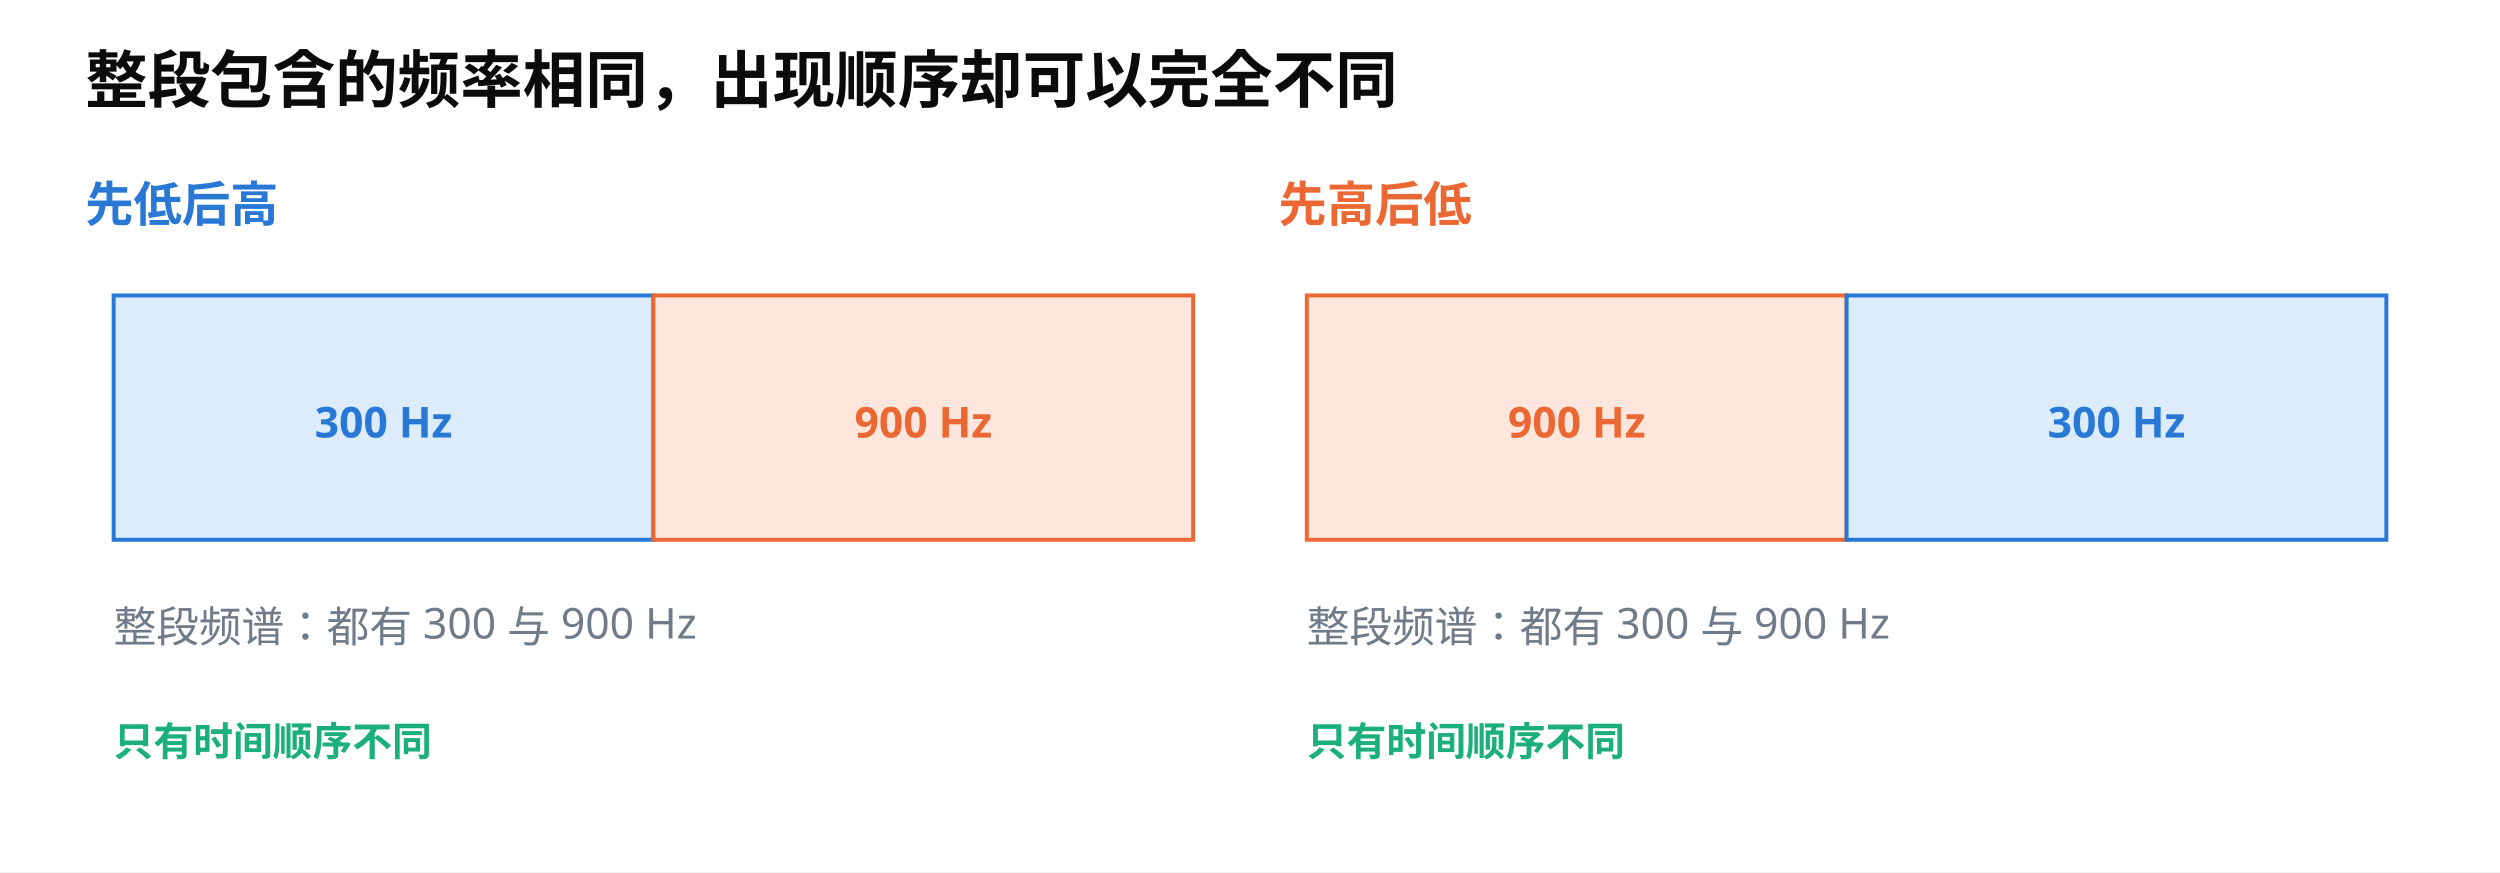
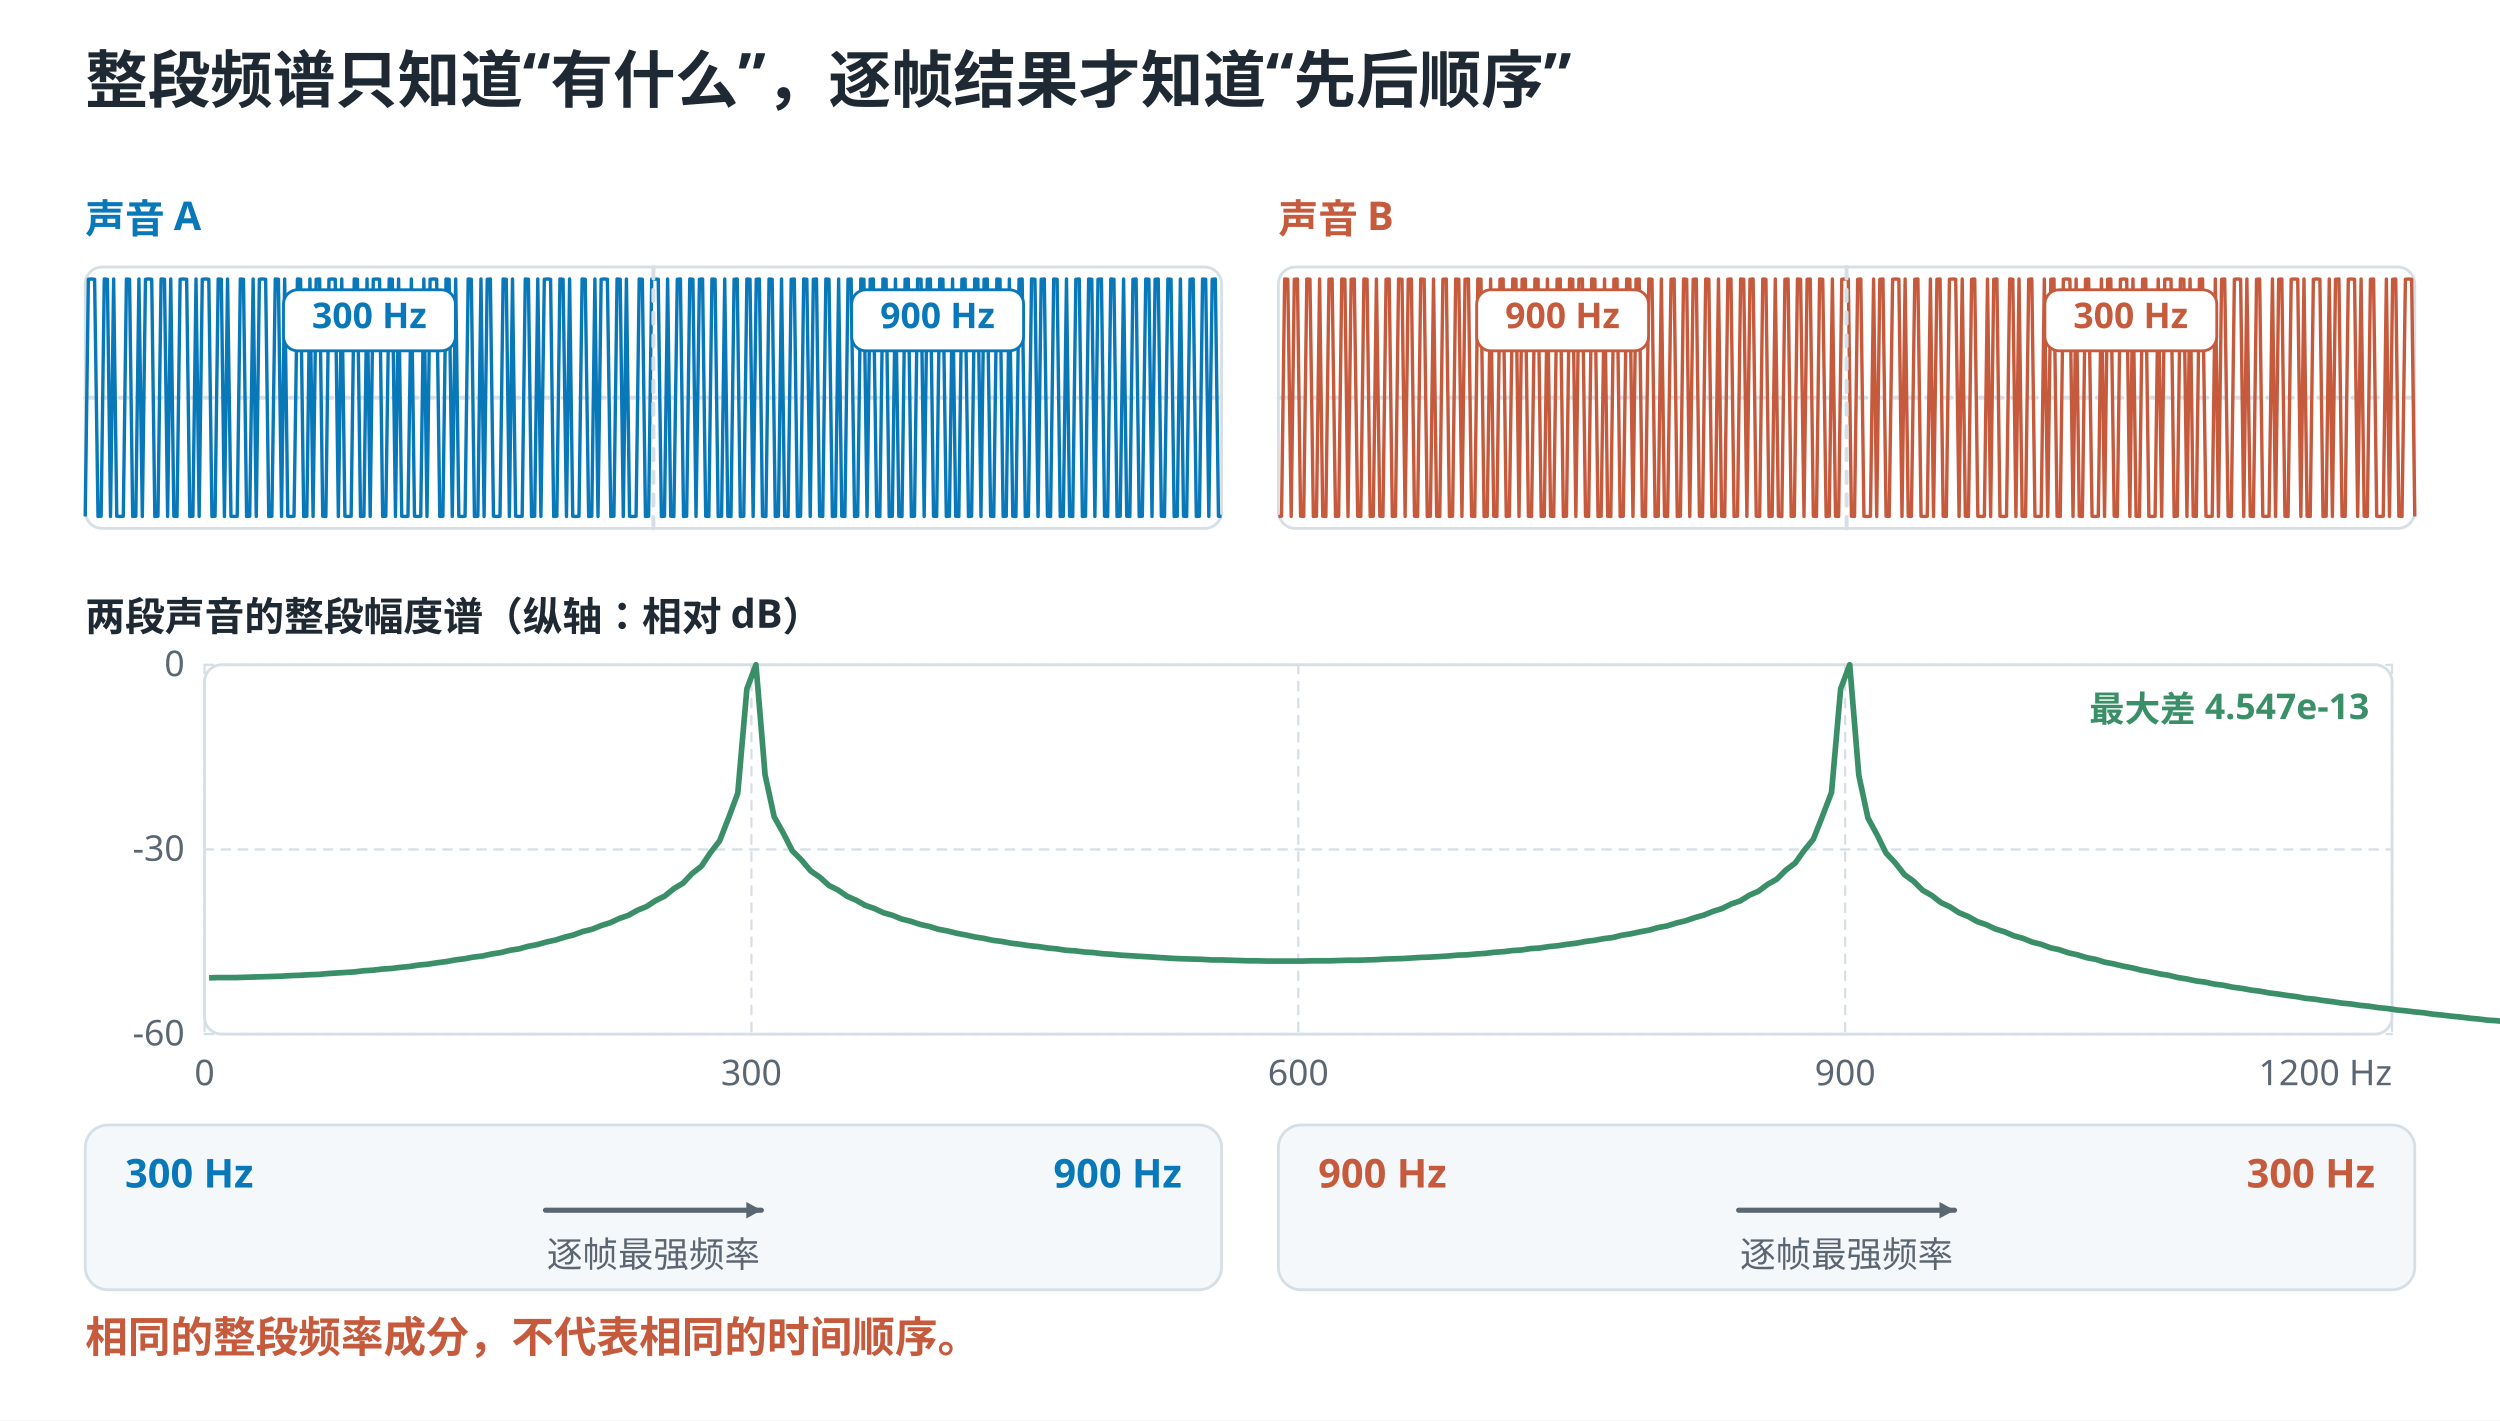
- <svg xmlns="http://www.w3.org/2000/svg" viewBox="0 0 880 307" width="880" height="307" font-family="Microsoft YaHei, PingFang SC, Noto Sans SC, Hiragino Sans GB, sans-serif" fill="#0b0b0b" role="img" aria-label="相同全局频率成分的两种时间顺序">
-   <rect width="880" height="307" fill="#ffffff" />
-   <text x="30" y="36" font-size="22" font-weight="700" fill="#0b0b0b" text-anchor="start">整段包含的频率相同，出现顺序却可以完全不同</text>
-   <text x="30" y="78" font-size="17" font-weight="700" fill="#2a78d6" text-anchor="start">先低后高</text>
-   <rect x="40" y="104" width="190" height="86" rx="0" fill="#ddecfb" stroke="#2a78d6" stroke-width="1.4" />
-   <rect x="230" y="104" width="190" height="86" rx="0" fill="#fde7dc" stroke="#eb6834" stroke-width="1.4" />
-   <text x="135" y="154" font-size="15" font-weight="700" fill="#2a78d6" text-anchor="middle">300 Hz</text>
-   <text x="325" y="154" font-size="15" font-weight="700" fill="#eb6834" text-anchor="middle">900 Hz</text>
-   <text x="40" y="226" font-size="15" font-weight="400" fill="#6f7b89" text-anchor="start">整段频谱：都有 300 与 900 Hz</text>
-   <text x="40" y="266" font-size="14" font-weight="700" fill="#1baf7a" text-anchor="start">只有时间顺序不同</text>
-   <text x="450" y="78" font-size="17" font-weight="700" fill="#eb6834" text-anchor="start">先高后低</text>
-   <rect x="460" y="104" width="190" height="86" rx="0" fill="#fde7dc" stroke="#eb6834" stroke-width="1.4" />
-   <rect x="650" y="104" width="190" height="86" rx="0" fill="#ddecfb" stroke="#2a78d6" stroke-width="1.4" />
-   <text x="555" y="154" font-size="15" font-weight="700" fill="#eb6834" text-anchor="middle">900 Hz</text>
-   <text x="745" y="154" font-size="15" font-weight="700" fill="#2a78d6" text-anchor="middle">300 Hz</text>
-   <text x="460" y="226" font-size="15" font-weight="400" fill="#6f7b89" text-anchor="start">整段频谱：都有 300 与 900 Hz</text>
-   <text x="460" y="266" font-size="14" font-weight="700" fill="#1baf7a" text-anchor="start">只有时间顺序不同</text>
+ <svg xmlns="http://www.w3.org/2000/svg" viewBox="0 0 880 500" width="880" height="500" font-family="Microsoft YaHei, PingFang SC, Noto Sans SC, Hiragino Sans GB, sans-serif" fill="#1f2933" role="img" aria-label="两段频率顺序相反的声音拥有几乎相同的整段幅度谱但逐帧结果相反">
+   <rect width="880" height="500" fill="#fff" />
+   <text x="30.0" y="36.0" font-size="22" font-weight="700" fill="#1f2933" text-anchor="start">整段频谱只知道“有什么”，逐帧结果才知道“先后顺序”</text>
+   <text x="30.0" y="82.0" font-size="14" font-weight="700" fill="#0878b9" text-anchor="start">声音 A</text>
+   <rect x="30.0" y="94.0" width="400.0" height="92.0" rx="6" fill="#fff" stroke="#d7dfe6" stroke-width="1" />
+   <line x1="30.0" y1="140.0" x2="430.0" y2="140.0" stroke="#d7dfe6" stroke-width="1.4" stroke-dasharray="3 3" stroke-linecap="round" />
+   <polyline points="30.0,181.8 31.1,98.3 32.2,98.2 33.3,98.3 34.5,181.8 35.6,181.7 36.7,98.2 37.8,98.3 38.9,181.8 40.0,98.2 41.1,181.7 42.3,181.8 43.4,181.7 44.5,98.2 45.6,98.3 46.7,181.8 47.8,181.7 48.9,98.2 50.1,181.8 51.2,98.3 52.3,98.2 53.4,98.3 54.5,181.8 55.6,181.7 56.7,98.2 57.9,98.3 59.0,181.8 60.1,98.2 61.2,181.7 62.3,181.8 63.4,98.3 64.5,98.2 65.7,98.3 66.8,181.8 67.9,181.7 69.0,98.2 70.1,181.8 71.2,98.3 72.3,98.2 73.5,98.3 74.6,181.8 75.7,181.7 76.8,98.2 77.9,98.3 79.0,181.8 80.1,98.2 81.3,181.7 82.4,181.8 83.5,181.7 84.6,98.2 85.7,98.3 86.8,181.8 87.9,181.7 89.1,98.2 90.2,181.8 91.3,98.3 92.4,98.2 93.5,98.3 94.6,181.8 95.7,181.7 96.9,98.2 98.0,98.3 99.1,181.8 100.2,98.2 101.3,181.7 102.4,181.8 103.5,181.7 104.7,98.2 105.8,98.3 106.9,181.8 108.0,181.7 109.1,98.2 110.2,181.8 111.3,98.3 112.5,98.2 113.6,181.7 114.7,181.8 115.8,98.3 116.9,98.2 118.0,98.3 119.1,181.8 120.3,98.2 121.4,181.7 122.5,181.8 123.6,181.7 124.7,98.2 125.8,98.3 126.9,181.8 128.1,181.7 129.2,98.2 130.3,181.8 131.4,98.3 132.5,98.2 133.6,98.3 134.7,181.8 135.8,181.7 137.0,98.2 138.1,98.3 139.2,181.8 140.3,98.2 141.4,181.7 142.5,181.8 143.6,181.7 144.8,98.2 145.9,181.7 147.0,181.8 148.1,181.7 149.2,98.2 150.3,181.8 151.4,98.3 152.6,98.2 153.7,98.3 154.8,181.8 155.9,181.7 157.0,98.2 158.1,98.3 159.2,181.8 160.4,98.2 161.5,181.7 162.6,181.8 163.7,181.7 164.8,98.2 165.9,98.3 167.0,181.8 168.2,181.7 169.3,98.2 170.4,181.8 171.5,98.3 172.6,98.2 173.7,181.7 174.8,181.8 176.0,181.7 177.1,98.2 178.2,98.3 179.3,181.8 180.4,98.2 181.5,181.7 182.6,181.8 183.8,181.7 184.9,98.2 186.0,98.3 187.1,181.8 188.2,181.7 189.3,98.2 190.4,181.8 191.6,98.3 192.7,98.2 193.8,98.3 194.9,181.8 196.0,181.7 197.1,98.2 198.2,98.3 199.4,181.8 200.5,98.2 201.6,181.7 202.7,181.8 203.8,181.7 204.9,98.2 206.0,98.3 207.2,181.8 208.3,181.7 209.4,98.2 210.5,181.8 211.6,98.3 212.7,98.2 213.8,98.3 215.0,181.8 216.1,181.7 217.2,98.2 218.3,98.3 219.4,181.8 220.5,98.2 221.6,181.7 222.8,181.8 223.9,181.7 225.0,98.2 226.1,98.3 227.2,181.8 228.3,181.7 229.4,98.2 230.6,98.2 231.7,98.3 232.8,181.8 233.9,181.7 235.0,98.2 236.1,181.7 237.2,181.8 238.4,98.3 239.5,98.2 240.6,181.8 241.7,181.7 242.8,98.2 243.9,98.3 245.0,181.8 246.2,98.3 247.3,98.2 248.4,181.7 249.5,181.8 250.6,98.2 251.7,98.3 252.8,181.8 254.0,181.7 255.1,98.2 256.2,181.7 257.3,181.8 258.4,98.3 259.5,98.2 260.6,181.8 261.8,181.7 262.9,98.2 264.0,98.3 265.1,181.8 266.2,98.3 267.3,98.2 268.4,181.7 269.6,181.8 270.7,98.2 271.8,98.3 272.9,181.8 274.0,181.7 275.1,98.2 276.2,181.7 277.4,181.8 278.5,98.3 279.6,98.2 280.7,181.8 281.8,181.7 282.9,98.2 284.0,98.3 285.2,181.8 286.3,98.3 287.4,98.2 288.5,181.7 289.6,181.8 290.7,98.2 291.8,98.3 293.0,181.8 294.1,181.7 295.2,98.2 296.3,181.7 297.4,181.8 298.5,98.3 299.6,98.2 300.8,181.8 301.9,181.7 303.0,98.2 304.1,98.3 305.2,181.8 306.3,98.3 307.4,98.2 308.6,181.7 309.7,181.8 310.8,98.2 311.9,98.3 313.0,181.8 314.1,181.7 315.2,98.2 316.4,181.7 317.5,181.8 318.6,98.3 319.7,98.2 320.8,181.8 321.9,181.7 323.0,98.2 324.2,98.3 325.3,181.8 326.4,98.3 327.5,98.2 328.6,181.7 329.7,181.8 330.8,98.2 331.9,98.3 333.1,181.8 334.2,181.7 335.3,98.2 336.4,181.7 337.5,181.8 338.6,98.3 339.7,98.2 340.9,181.8 342.0,181.7 343.1,98.2 344.2,98.3 345.3,181.8 346.4,98.3 347.5,98.2 348.7,181.7 349.8,181.8 350.9,98.2 352.0,98.3 353.1,181.8 354.2,181.7 355.3,98.2 356.5,181.7 357.6,181.8 358.7,98.3 359.8,98.2 360.9,181.8 362.0,181.7 363.1,98.2 364.3,98.3 365.4,181.8 366.5,98.3 367.6,98.2 368.7,181.7 369.8,181.8 370.9,98.2 372.1,98.3 373.2,181.8 374.3,181.7 375.4,98.2 376.5,181.7 377.6,181.8 378.7,98.3 379.9,98.2 381.0,181.8 382.1,181.7 383.2,98.2 384.3,98.3 385.4,181.8 386.5,98.3 387.7,98.2 388.8,181.7 389.9,181.8 391.0,98.2 392.1,98.3 393.2,181.8 394.3,181.7 395.5,98.2 396.6,181.7 397.7,181.8 398.8,98.3 399.9,98.2 401.0,181.8 402.1,181.7 403.3,98.2 404.4,98.3 405.5,181.8 406.6,98.3 407.7,98.2 408.8,181.7 409.9,181.8 411.1,98.2 412.2,98.3 413.3,181.8 414.4,181.7 415.5,98.2 416.6,181.7 417.7,181.8 418.9,98.3 420.0,98.2 421.1,181.8 422.2,181.7 423.3,98.2 424.4,98.3 425.5,181.8 426.7,98.3 427.8,98.2 428.9,181.7 430.0,181.8" fill="none" stroke="#0878b9" stroke-width="1.2" stroke-linejoin="round" />
+   <line x1="230.0" y1="94.0" x2="230.0" y2="186.0" stroke="#d7dfe6" stroke-width="1.4" stroke-dasharray="4 4" stroke-linecap="round" />
+   <rect x="99.8" y="102.0" width="60.5" height="21.5" rx="5" fill="#fff" stroke="#0878b9" stroke-width="1" />
+   <text x="130.0" y="115.5" font-size="12.5" font-weight="700" fill="#0878b9" text-anchor="middle">300 Hz</text>
+   <rect x="299.8" y="102.0" width="60.5" height="21.5" rx="5" fill="#fff" stroke="#0878b9" stroke-width="1" />
+   <text x="330.0" y="115.5" font-size="12.5" font-weight="700" fill="#0878b9" text-anchor="middle">900 Hz</text>
+   <text x="450.0" y="82.0" font-size="14" font-weight="700" fill="#c65a3d" text-anchor="start">声音 B</text>
+   <rect x="450.0" y="94.0" width="400.0" height="92.0" rx="6" fill="#fff" stroke="#d7dfe6" stroke-width="1" />
+   <line x1="450.0" y1="140.0" x2="850.0" y2="140.0" stroke="#d7dfe6" stroke-width="1.4" stroke-dasharray="3 3" stroke-linecap="round" />
+   <polyline points="450.0,181.8 451.1,181.7 452.2,98.2 453.3,98.3 454.5,181.8 455.6,98.3 456.7,98.2 457.8,181.7 458.9,181.8 460.0,98.2 461.1,98.3 462.3,181.8 463.4,181.7 464.5,98.2 465.6,181.7 466.7,181.8 467.8,98.3 468.9,98.2 470.1,181.8 471.2,181.7 472.3,98.2 473.4,98.3 474.5,181.8 475.6,98.3 476.7,98.2 477.9,181.7 479.0,181.8 480.1,98.2 481.2,98.3 482.3,181.8 483.4,181.7 484.5,98.2 485.7,181.7 486.8,181.8 487.9,98.3 489.0,98.2 490.1,181.8 491.2,181.7 492.3,98.2 493.5,98.3 494.6,181.8 495.7,98.3 496.8,98.2 497.9,181.7 499.0,181.8 500.1,98.2 501.3,98.3 502.4,181.8 503.5,181.7 504.6,98.2 505.7,181.7 506.8,181.8 507.9,98.3 509.1,98.2 510.2,181.8 511.3,181.7 512.4,98.2 513.5,98.3 514.6,181.8 515.7,98.3 516.9,98.2 518.0,181.7 519.1,181.8 520.2,98.2 521.3,98.3 522.4,181.8 523.5,181.7 524.7,98.2 525.8,181.7 526.9,181.8 528.0,98.3 529.1,98.2 530.2,181.8 531.3,181.7 532.5,98.2 533.6,98.3 534.7,181.8 535.8,98.3 536.9,98.2 538.0,181.7 539.1,181.8 540.3,98.2 541.4,98.3 542.5,181.8 543.6,181.7 544.7,98.2 545.8,181.7 546.9,181.8 548.1,98.3 549.2,98.2 550.3,181.8 551.4,181.7 552.5,98.2 553.6,98.3 554.7,181.8 555.8,98.3 557.0,98.2 558.1,181.7 559.2,181.8 560.3,98.2 561.4,98.3 562.5,181.8 563.6,181.7 564.8,98.2 565.9,181.7 567.0,181.8 568.1,98.3 569.2,98.2 570.3,181.8 571.4,181.7 572.6,98.2 573.7,98.3 574.8,181.8 575.9,98.3 577.0,98.2 578.1,181.7 579.2,181.8 580.4,98.2 581.5,98.3 582.6,181.8 583.7,181.7 584.8,98.2 585.9,181.7 587.0,181.8 588.2,98.3 589.3,98.2 590.4,181.8 591.5,181.7 592.6,98.2 593.7,98.3 594.8,181.8 596.0,98.3 597.1,98.2 598.2,181.7 599.3,181.8 600.4,98.2 601.5,98.3 602.6,181.8 603.8,181.7 604.9,98.2 606.0,181.7 607.1,181.8 608.2,98.3 609.3,98.2 610.4,181.8 611.6,181.7 612.7,98.2 613.8,98.3 614.9,181.8 616.0,98.3 617.1,98.2 618.2,181.7 619.4,181.8 620.5,98.2 621.6,98.3 622.7,181.8 623.8,181.7 624.9,98.2 626.0,181.7 627.2,181.8 628.3,98.3 629.4,98.2 630.5,181.8 631.6,181.7 632.7,98.2 633.8,98.3 635.0,181.8 636.1,98.3 637.2,98.2 638.3,181.7 639.4,181.8 640.5,98.2 641.6,98.3 642.8,181.8 643.9,181.7 645.0,98.2 646.1,181.7 647.2,181.8 648.3,98.3 649.4,98.2 650.6,98.2 651.7,181.7 652.8,181.8 653.9,98.3 655.0,98.2 656.1,181.7 657.2,181.8 658.4,181.7 659.5,98.2 660.6,181.8 661.7,98.3 662.8,98.2 663.9,181.7 665.0,181.8 666.2,98.3 667.3,98.2 668.4,98.3 669.5,181.8 670.6,98.2 671.7,181.7 672.8,181.8 674.0,98.3 675.1,98.2 676.2,181.7 677.3,181.8 678.4,181.7 679.5,98.2 680.6,181.8 681.8,98.3 682.9,98.2 684.0,181.7 685.1,181.8 686.2,98.3 687.3,98.2 688.4,98.3 689.6,181.8 690.7,98.2 691.8,181.7 692.9,181.8 694.0,98.3 695.1,98.2 696.2,181.7 697.4,181.8 698.5,181.7 699.6,98.2 700.7,181.8 701.8,98.3 702.9,98.2 704.0,181.7 705.2,181.8 706.3,181.7 707.4,98.2 708.5,98.3 709.6,181.8 710.7,98.2 711.8,181.7 713.0,181.8 714.1,98.3 715.2,98.2 716.3,181.7 717.4,181.8 718.5,181.7 719.6,98.2 720.8,181.8 721.9,98.3 723.0,98.2 724.1,181.7 725.2,181.8 726.3,98.3 727.4,98.2 728.6,98.3 729.7,181.8 730.8,98.2 731.9,181.7 733.0,181.8 734.1,98.3 735.2,98.2 736.4,181.7 737.5,181.8 738.6,181.7 739.7,98.2 740.8,181.8 741.9,98.3 743.0,98.2 744.2,181.7 745.3,181.8 746.4,98.3 747.5,98.2 748.6,98.3 749.7,181.8 750.8,98.2 751.9,181.7 753.1,181.8 754.2,98.3 755.3,98.2 756.4,181.7 757.5,181.8 758.6,181.7 759.7,98.2 760.9,181.8 762.0,98.3 763.1,98.2 764.2,98.3 765.3,181.8 766.4,181.7 767.5,98.2 768.7,98.3 769.8,181.8 770.9,98.2 772.0,181.7 773.1,181.8 774.2,98.3 775.3,98.2 776.5,181.7 777.6,181.8 778.7,181.7 779.8,98.2 780.9,181.8 782.0,98.3 783.1,98.2 784.3,181.7 785.4,181.8 786.5,98.3 787.6,98.2 788.7,98.3 789.8,181.8 790.9,98.2 792.1,181.7 793.2,181.8 794.3,98.3 795.4,98.2 796.5,181.7 797.6,181.8 798.7,181.7 799.9,98.2 801.0,181.8 802.1,98.3 803.2,98.2 804.3,181.7 805.4,181.8 806.5,98.3 807.7,98.2 808.8,98.3 809.9,181.8 811.0,98.2 812.1,181.7 813.2,181.8 814.3,98.3 815.5,98.2 816.6,98.3 817.7,181.8 818.8,181.7 819.9,98.2 821.0,181.8 822.1,98.3 823.3,98.2 824.4,181.7 825.5,181.8 826.6,98.3 827.7,98.2 828.8,98.3 829.9,181.8 831.1,98.2 832.2,181.7 833.3,181.8 834.4,98.3 835.5,98.2 836.6,181.7 837.7,181.8 838.9,181.7 840.0,98.2 841.1,181.8 842.2,98.3 843.3,98.2 844.4,181.7 845.5,181.8 846.7,98.3 847.8,98.2 848.9,98.3 850.0,181.8" fill="none" stroke="#c65a3d" stroke-width="1.2" stroke-linejoin="round" />
+   <line x1="650.0" y1="94.0" x2="650.0" y2="186.0" stroke="#d7dfe6" stroke-width="1.4" stroke-dasharray="4 4" stroke-linecap="round" />
+   <rect x="519.8" y="102.0" width="60.5" height="21.5" rx="5" fill="#fff" stroke="#c65a3d" stroke-width="1" />
+   <text x="550.0" y="115.5" font-size="12.5" font-weight="700" fill="#c65a3d" text-anchor="middle">900 Hz</text>
+   <rect x="719.8" y="102.0" width="60.5" height="21.5" rx="5" fill="#fff" stroke="#c65a3d" stroke-width="1" />
+   <text x="750.0" y="115.5" font-size="12.5" font-weight="700" fill="#c65a3d" text-anchor="middle">300 Hz</text>
+   <text x="30.0" y="222.0" font-size="14" font-weight="700" fill="#1f2933" text-anchor="start">两段声音的整段幅度谱（纵轴：相对 dB）</text>
+   <rect x="72.0" y="234.0" width="770.0" height="130.0" rx="6" fill="#fff" stroke="#d7dfe6" stroke-width="1" />
+   <line x1="72.0" y1="364.0" x2="842.0" y2="364.0" stroke="#d7dfe6" stroke-width="0.8" stroke-dasharray="3 3" stroke-linecap="round" />
+   <text x="65.0" y="368.0" font-size="12.5" font-weight="400" fill="#5b6673" text-anchor="end">-60</text>
+   <line x1="72.0" y1="299.0" x2="842.0" y2="299.0" stroke="#d7dfe6" stroke-width="0.8" stroke-dasharray="3 3" stroke-linecap="round" />
+   <text x="65.0" y="303.0" font-size="12.5" font-weight="400" fill="#5b6673" text-anchor="end">-30</text>
+   <line x1="72.0" y1="234.0" x2="842.0" y2="234.0" stroke="#d7dfe6" stroke-width="0.8" stroke-dasharray="3 3" stroke-linecap="round" />
+   <text x="65.0" y="238.0" font-size="12.5" font-weight="400" fill="#5b6673" text-anchor="end">0</text>
+   <line x1="72.0" y1="234.0" x2="72.0" y2="364.0" stroke="#d7dfe6" stroke-width="0.8" stroke-dasharray="3 3" stroke-linecap="round" />
+   <text x="72.0" y="382.0" font-size="12.5" font-weight="400" fill="#5b6673" text-anchor="middle">0</text>
+   <line x1="264.5" y1="234.0" x2="264.5" y2="364.0" stroke="#d7dfe6" stroke-width="0.8" stroke-dasharray="3 3" stroke-linecap="round" />
+   <text x="264.5" y="382.0" font-size="12.5" font-weight="400" fill="#5b6673" text-anchor="middle">300</text>
+   <line x1="457.0" y1="234.0" x2="457.0" y2="364.0" stroke="#d7dfe6" stroke-width="0.8" stroke-dasharray="3 3" stroke-linecap="round" />
+   <text x="457.0" y="382.0" font-size="12.5" font-weight="400" fill="#5b6673" text-anchor="middle">600</text>
+   <line x1="649.5" y1="234.0" x2="649.5" y2="364.0" stroke="#d7dfe6" stroke-width="0.8" stroke-dasharray="3 3" stroke-linecap="round" />
+   <text x="649.5" y="382.0" font-size="12.5" font-weight="400" fill="#5b6673" text-anchor="middle">900</text>
+   <line x1="842.0" y1="234.0" x2="842.0" y2="364.0" stroke="#d7dfe6" stroke-width="0.8" stroke-dasharray="3 3" stroke-linecap="round" />
+   <text x="842.0" y="382.0" font-size="12.5" font-weight="400" fill="#5b6673" text-anchor="end">1200 Hz</text>
+   <polyline points="73.6,344.2 76.8,344.1 80.0,344.1 83.2,344.1 86.4,344.0 89.6,343.9 92.9,343.8 96.1,343.7 99.3,343.6 102.5,343.4 105.7,343.3 108.9,343.1 112.1,343.0 115.3,342.7 118.5,342.5 121.7,342.3 124.9,342.1 128.1,341.7 131.4,341.5 134.6,341.1 137.8,340.9 141.0,340.5 144.2,340.2 147.4,339.7 150.6,339.4 153.8,338.9 157.0,338.5 160.2,337.9 163.4,337.5 166.6,336.9 169.9,336.5 173.1,335.8 176.3,335.3 179.5,334.5 182.7,334.0 185.9,333.1 189.1,332.5 192.3,331.6 195.5,330.9 198.7,329.9 201.9,329.1 205.1,327.9 208.4,327.1 211.6,325.8 214.8,324.8 218.0,323.3 221.2,322.2 224.4,320.4 227.6,319.1 230.8,317.0 234.0,315.4 237.2,312.8 240.4,310.9 243.6,307.5 246.9,304.9 250.1,300.1 253.3,296.0 256.5,287.8 259.7,279.2 262.9,242.5 266.1,234.0 269.3,272.7 272.5,287.5 275.7,293.2 278.9,299.5 282.1,302.7 285.4,306.6 288.6,308.8 291.8,311.7 295.0,313.3 298.2,315.5 301.4,316.9 304.6,318.7 307.8,319.8 311.0,321.3 314.2,322.2 317.4,323.5 320.6,324.3 323.9,325.4 327.1,326.1 330.3,327.1 333.5,327.7 336.7,328.5 339.9,329.1 343.1,329.8 346.3,330.3 349.5,331.0 352.7,331.4 355.9,332.0 359.1,332.4 362.4,332.9 365.6,333.2 368.8,333.7 372.0,334.0 375.2,334.5 378.4,334.7 381.6,335.1 384.8,335.3 388.0,335.7 391.2,335.9 394.4,336.2 397.6,336.4 400.9,336.6 404.1,336.8 407.3,337.0 410.5,337.2 413.7,337.4 416.9,337.5 420.1,337.6 423.3,337.7 426.5,337.9 429.7,337.9 432.9,338.0 436.1,338.1 439.4,338.2 442.6,338.2 445.8,338.3 449.0,338.3 452.2,338.3 455.4,338.3 458.6,338.3 461.8,338.2 465.0,338.2 468.2,338.2 471.4,338.1 474.6,338.0 477.9,338.0 481.1,337.9 484.3,337.8 487.5,337.6 490.7,337.5 493.9,337.4 497.1,337.2 500.3,337.0 503.5,336.9 506.7,336.7 509.9,336.5 513.1,336.2 516.4,336.1 519.6,335.8 522.8,335.6 526.0,335.2 529.2,335.0 532.4,334.6 535.6,334.4 538.8,333.9 542.0,333.7 545.2,333.2 548.4,332.9 551.6,332.4 554.9,332.0 558.1,331.4 561.3,331.0 564.5,330.4 567.7,330.0 570.9,329.2 574.1,328.7 577.3,328.0 580.5,327.4 583.7,326.5 586.9,325.9 590.1,324.9 593.4,324.1 596.6,323.0 599.8,322.1 603.0,320.8 606.2,319.8 609.4,318.2 612.6,317.1 615.8,315.1 619.0,313.7 622.2,311.3 625.4,309.5 628.6,306.3 631.9,303.8 635.1,299.3 638.3,295.4 641.5,287.3 644.7,278.9 647.9,242.5 651.1,234.0 654.3,272.9 657.5,287.9 660.7,293.8 663.9,300.3 667.1,303.7 670.4,307.9 673.6,310.2 676.8,313.4 680.0,315.2 683.2,317.7 686.4,319.2 689.6,321.3 692.8,322.6 696.0,324.4 699.2,325.5 702.4,327.0 705.6,328.0 708.9,329.4 712.1,330.3 715.3,331.6 718.5,332.4 721.7,333.6 724.9,334.3 728.1,335.4 731.3,336.1 734.5,337.1 737.7,337.7 740.9,338.7 744.1,339.3 747.4,340.1 750.6,340.7 753.8,341.5 757.0,342.1 760.2,342.8 763.4,343.3 766.6,344.1 769.8,344.6 773.0,345.3 776.2,345.7 779.4,346.4 782.6,346.8 785.9,347.5 789.1,347.9 792.3,348.5 795.5,348.9 798.7,349.5 801.9,349.9 805.1,350.4 808.3,350.8 811.5,351.4 814.7,351.7 817.9,352.2 821.1,352.6 824.4,353.1 827.6,353.4 830.8,353.9 834.0,354.2 837.2,354.7 840.4,355.0 843.6,355.5 846.8,355.8 850.0,356.2 853.2,356.5 856.4,357.0 859.6,357.3 862.9,357.7 866.1,358.0 869.3,358.4 872.5,358.7 875.7,359.1 878.9,359.3 882.1,359.7 885.3,360.0 888.5,360.3 891.7,360.6 894.9,361.0 898.1,361.2 901.4,361.6 904.6,361.8 907.8,362.2 911.0,362.4 914.2,362.8 917.4,363.0 920.6,363.3 923.8,363.5 927.0,363.9 930.2,364.1 933.4,364.4 936.6,364.6 939.9,364.9 943.1,365.2 946.3,365.5 949.5,365.7 952.7,366.0 955.9,366.2 959.1,366.5 962.3,366.7 965.5,367.0 968.7,367.2" fill="none" stroke="#3b8f68" stroke-width="2" stroke-linejoin="round" />
+   <text x="834.0" y="254.0" font-size="12.5" font-weight="700" fill="#3b8f68" text-anchor="end">最大差 4.547e-13</text>
+   <rect x="30.0" y="396.0" width="400.0" height="58.0" rx="8" fill="#f5f8fa" stroke="#d7dfe6" stroke-width="1" />
+   <text x="44.0" y="418.0" font-size="14" font-weight="700" fill="#0878b9" text-anchor="start">300 Hz</text>
+   <line x1="192.0" y1="426.0" x2="268.0" y2="426.0" stroke="#5b6673" stroke-width="1.8" stroke-linecap="round" />
+   <polygon points="268.0,426.0 262.7,428.9 262.7,423.1" fill="#5b6673" />
+   <text x="416.0" y="418.0" font-size="14" font-weight="700" fill="#0878b9" text-anchor="end">900 Hz</text>
+   <text x="230.0" y="446.0" font-size="12.5" font-weight="400" fill="#5b6673" text-anchor="middle">逐帧最强频率</text>
+   <rect x="450.0" y="396.0" width="400.0" height="58.0" rx="8" fill="#f5f8fa" stroke="#d7dfe6" stroke-width="1" />
+   <text x="464.0" y="418.0" font-size="14" font-weight="700" fill="#c65a3d" text-anchor="start">900 Hz</text>
+   <line x1="612.0" y1="426.0" x2="688.0" y2="426.0" stroke="#5b6673" stroke-width="1.8" stroke-linecap="round" />
+   <polygon points="688.0,426.0 682.7,428.9 682.7,423.1" fill="#5b6673" />
+   <text x="836.0" y="418.0" font-size="14" font-weight="700" fill="#c65a3d" text-anchor="end">300 Hz</text>
+   <text x="650.0" y="446.0" font-size="12.5" font-weight="400" fill="#5b6673" text-anchor="middle">逐帧最强频率</text>
+   <text x="30.0" y="476.0" font-size="15" font-weight="700" fill="#c65a3d" text-anchor="start">相同的整段频率成分，不代表相同的时间顺序。</text>
</svg>
